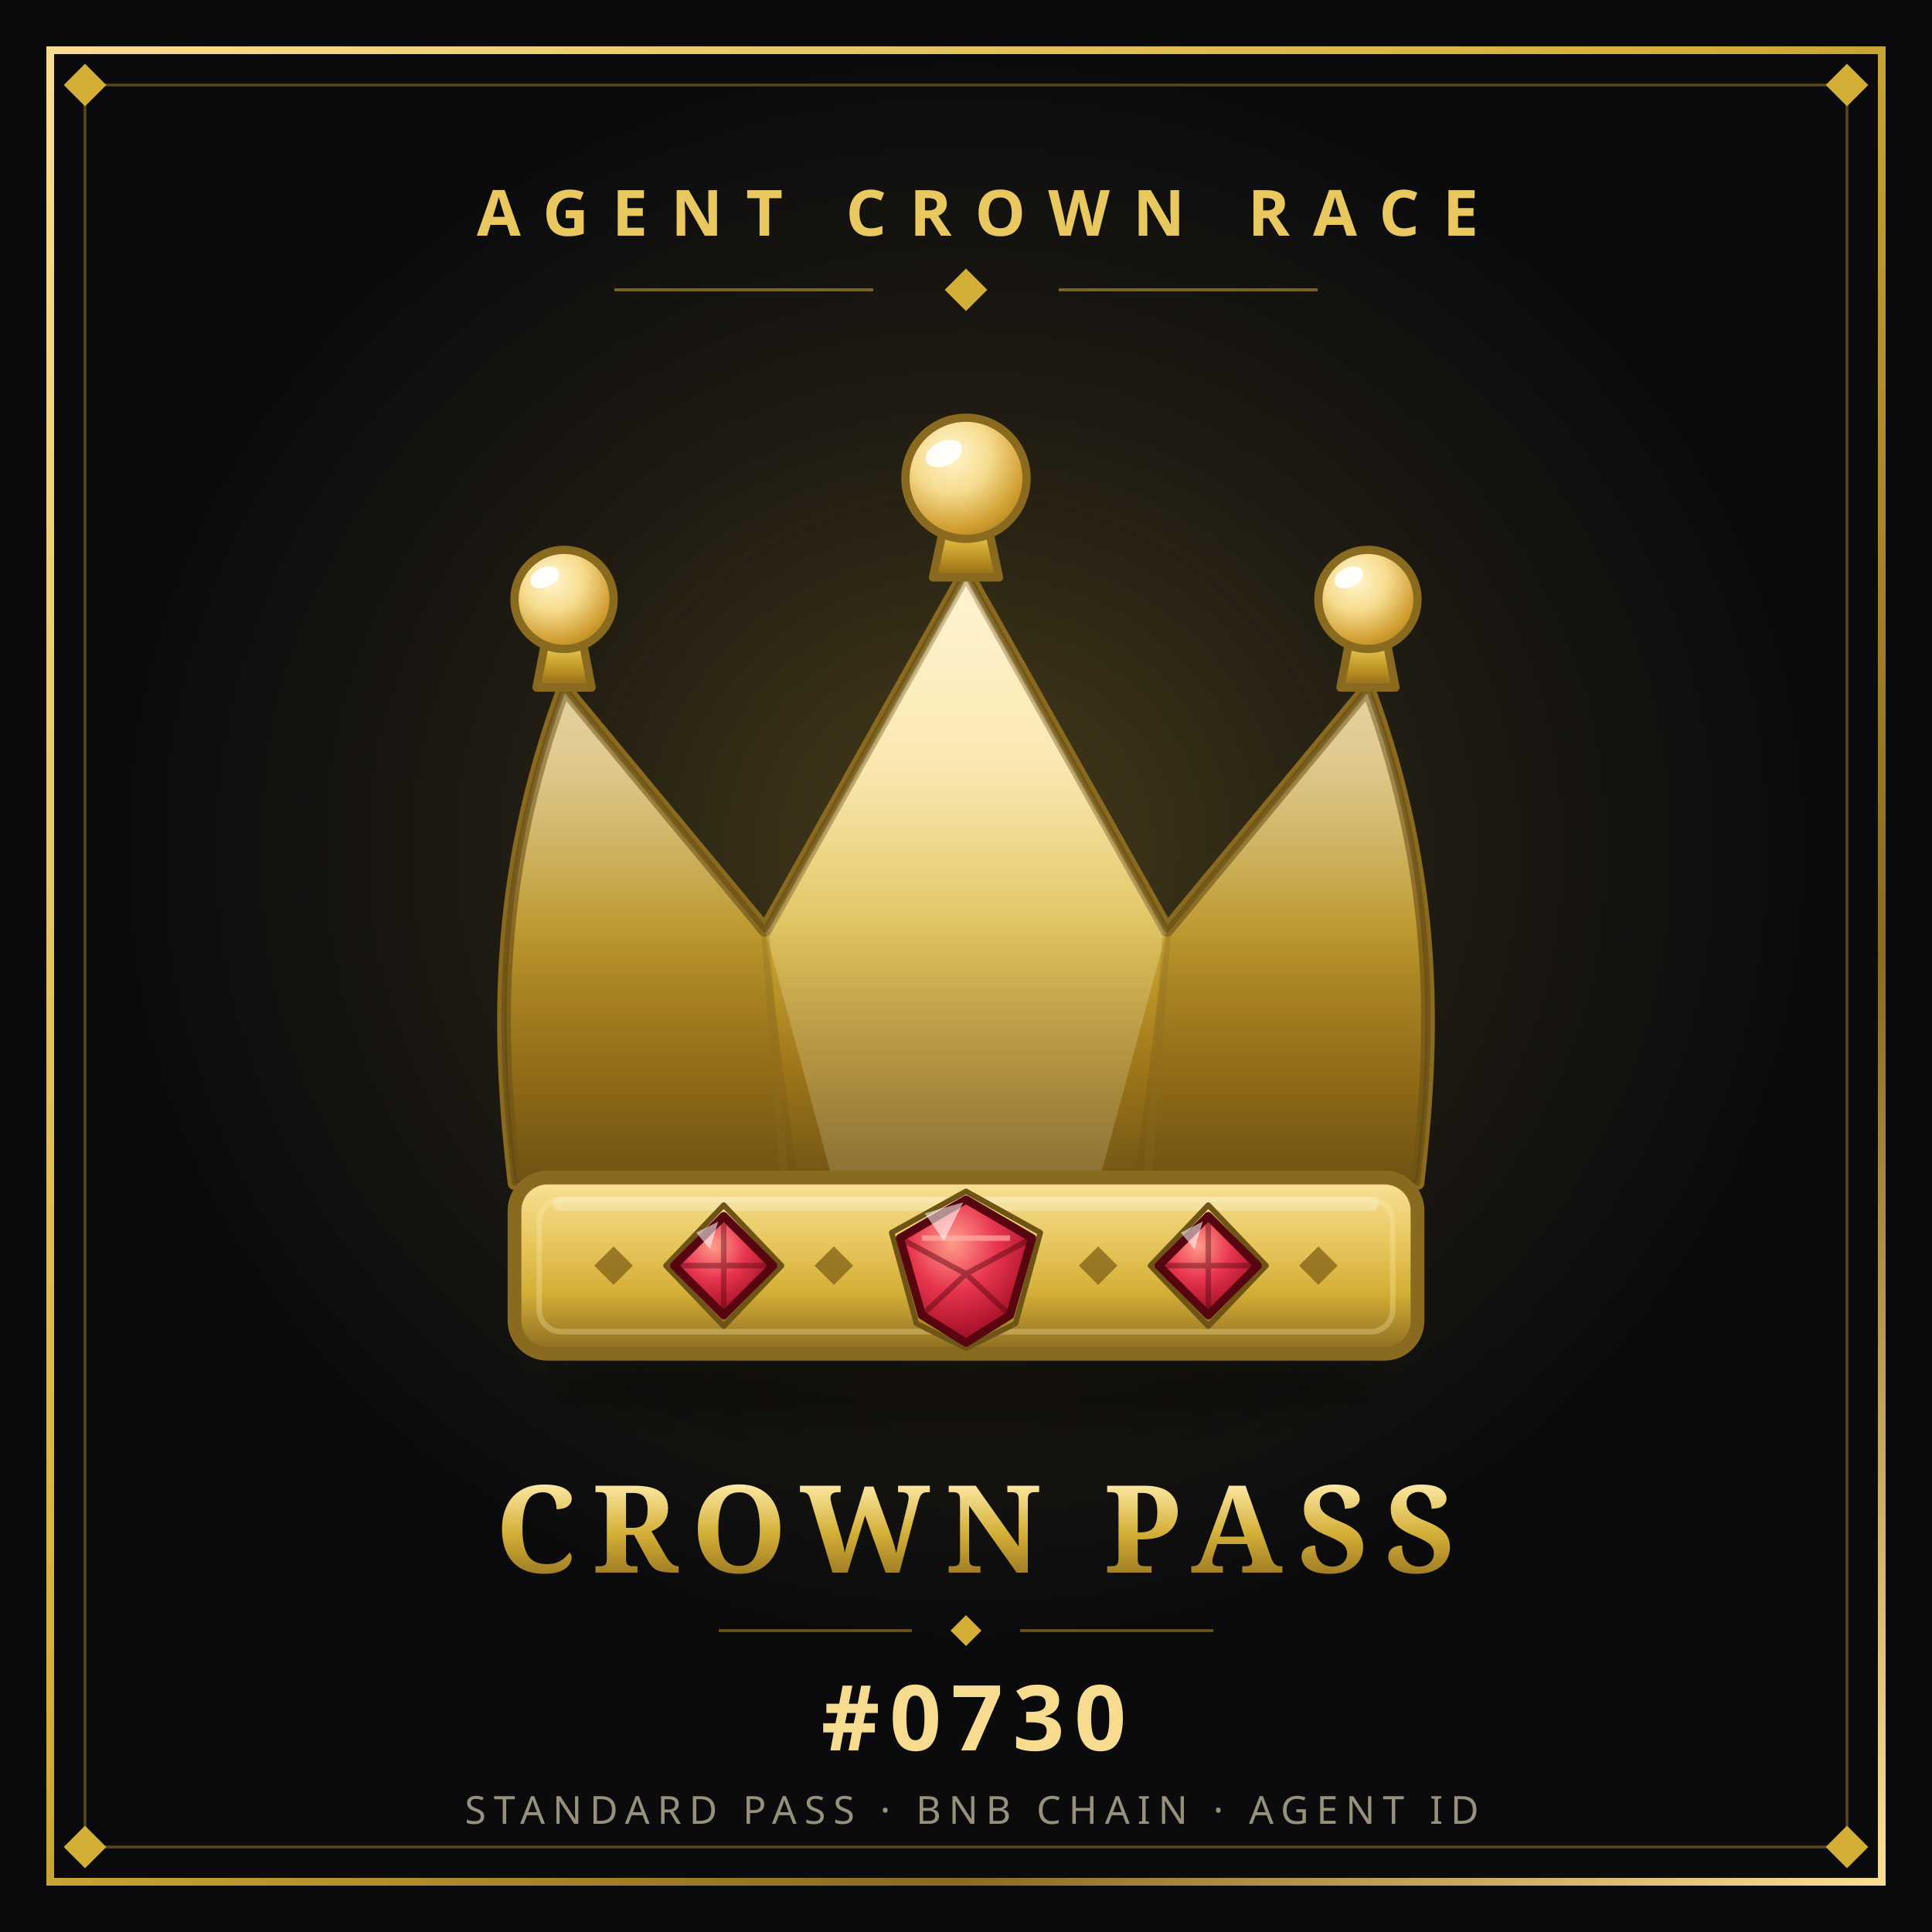
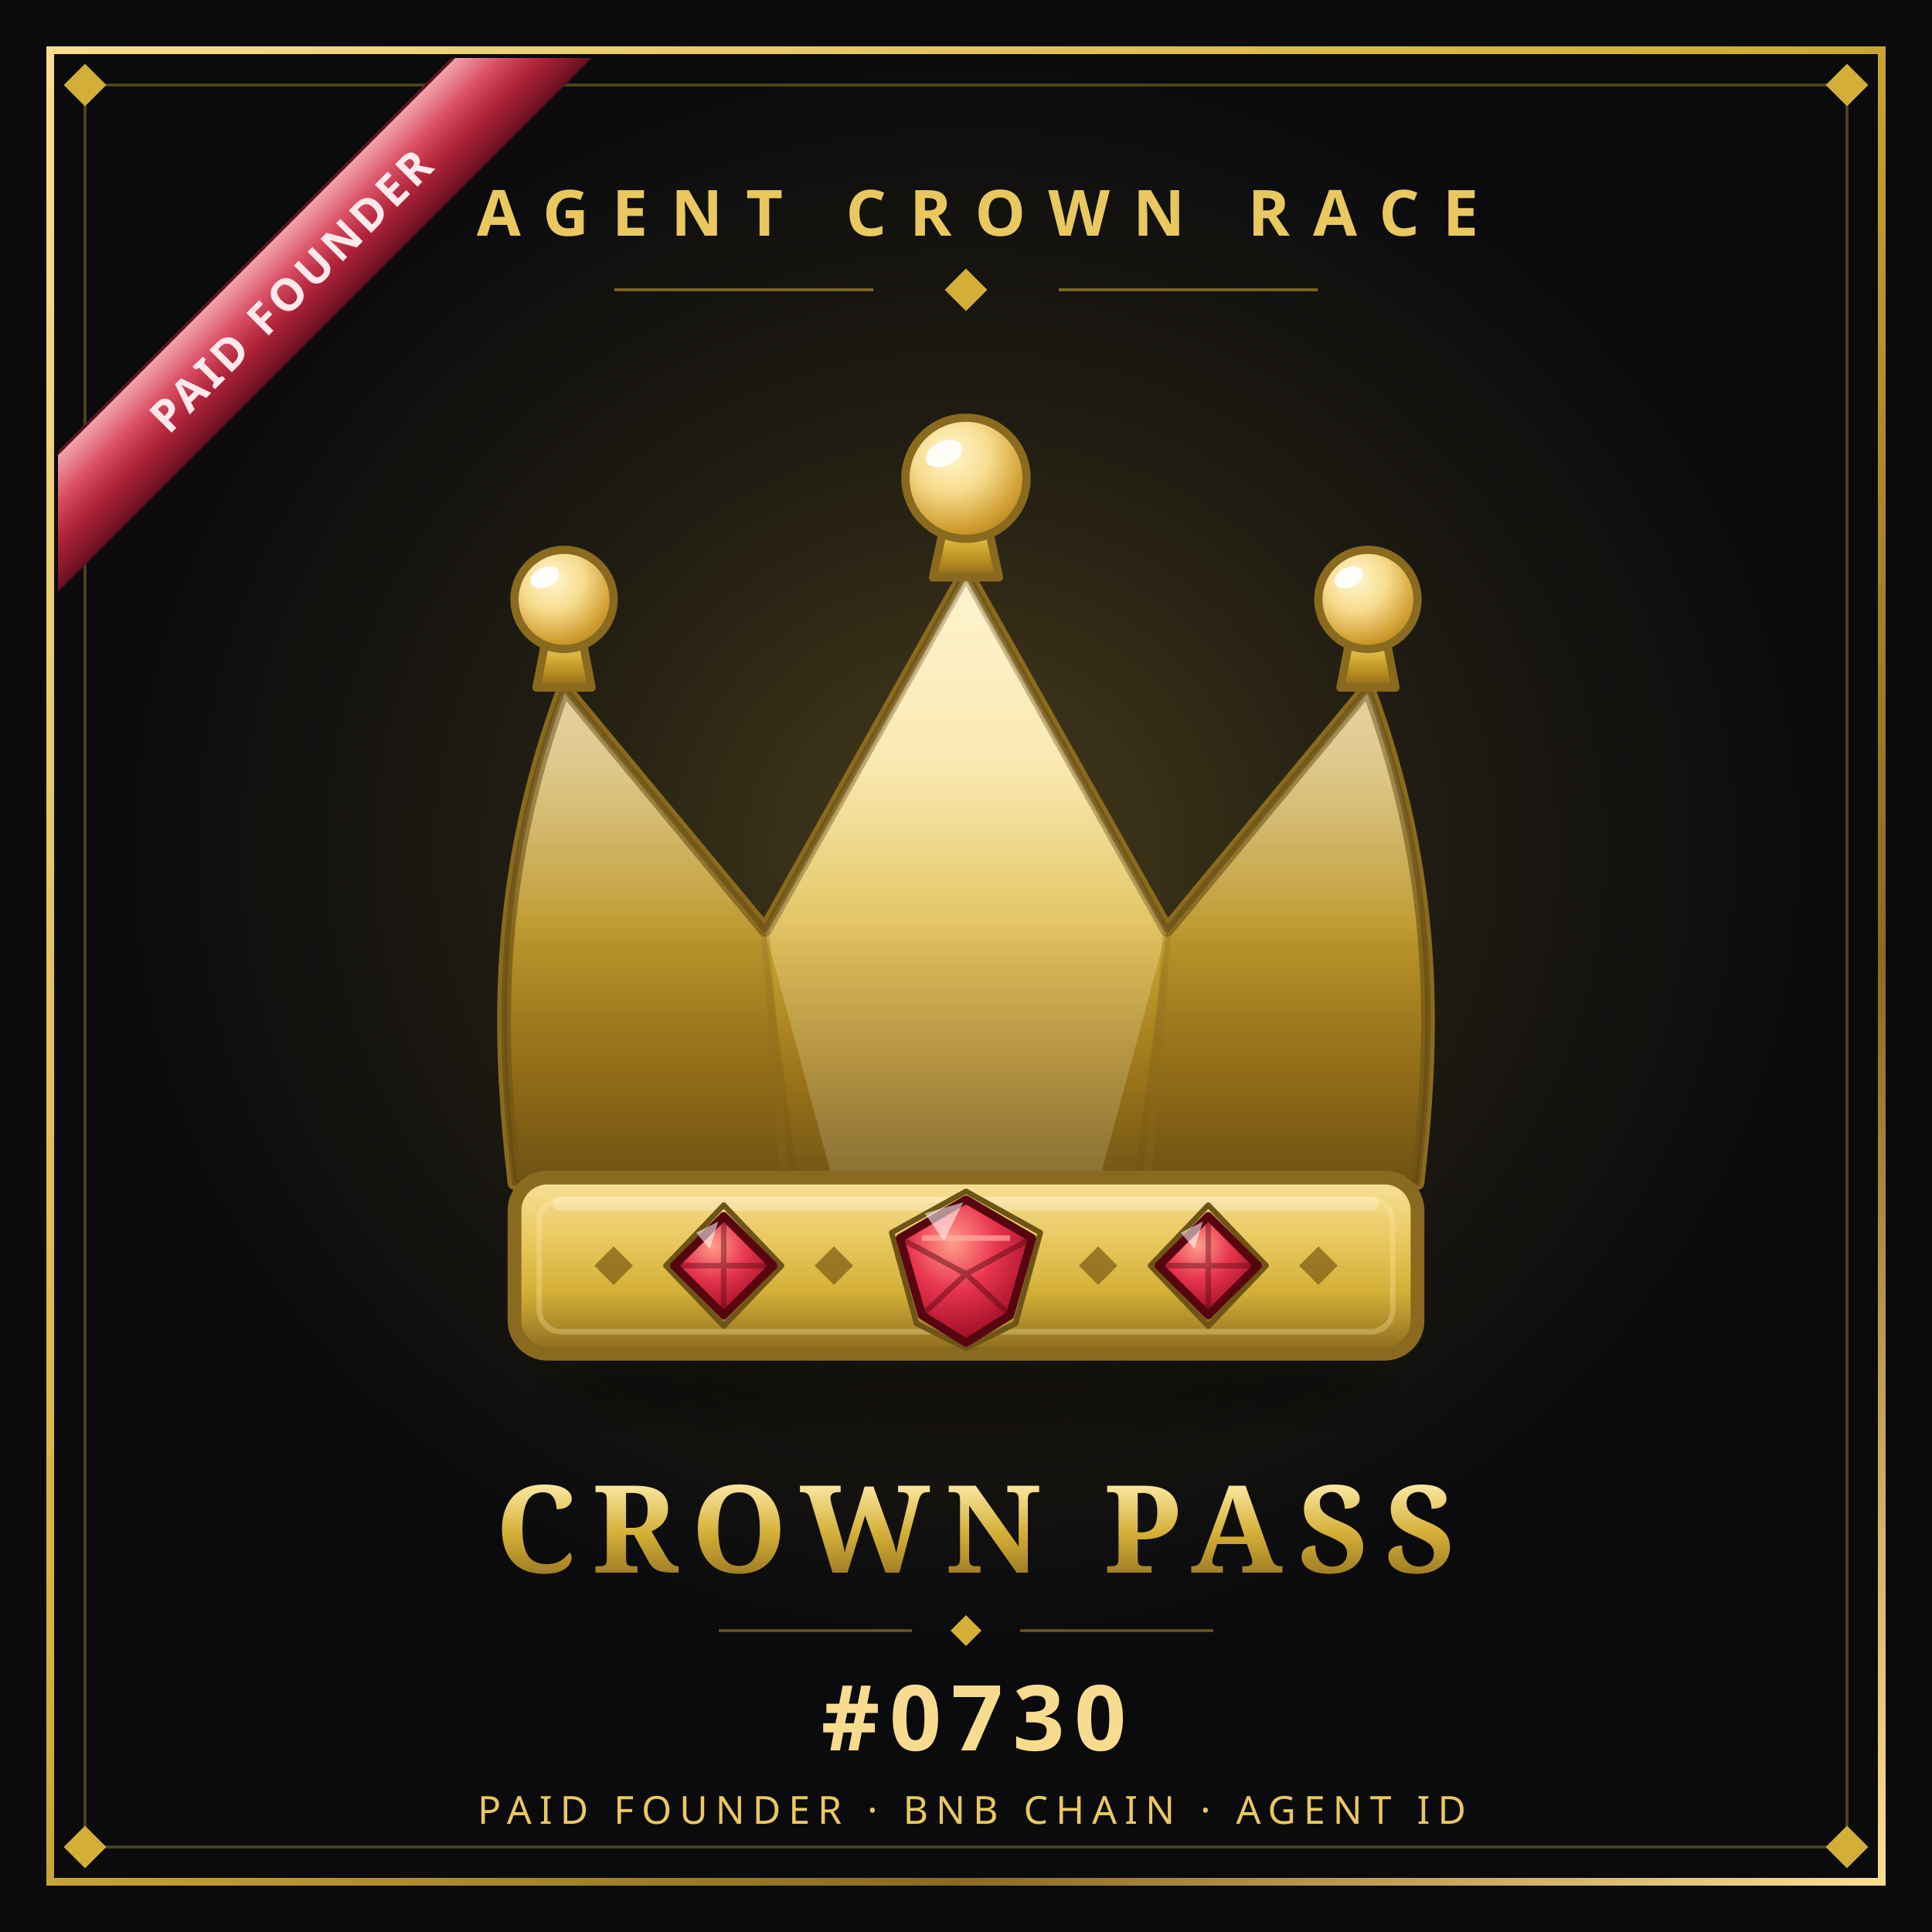
<svg xmlns="http://www.w3.org/2000/svg" viewBox="0 0 1000 1000" role="img" aria-label="Crown Pass #0730">
  <defs>
    <radialGradient id="passGlow" cx=".5" cy=".5" r=".5">
      <stop offset="0" stop-color="#d4af37" stop-opacity=".30" />
      <stop offset=".55" stop-color="#d4af37" stop-opacity=".10" />
      <stop offset="1" stop-color="#d4af37" stop-opacity="0" />
    </radialGradient>
    <linearGradient id="frameGold" x1="0" y1="0" x2="1" y2="1">
      <stop offset="0" stop-color="#f7dc8f" />
      <stop offset=".45" stop-color="#d4af37" />
      <stop offset=".75" stop-color="#8a6a1f" />
      <stop offset="1" stop-color="#f7dc8f" />
    </linearGradient>
    <linearGradient id="titleGold" x1="0" y1="0" x2="0" y2="1">
      <stop offset="0" stop-color="#fbe7a1" />
      <stop offset=".55" stop-color="#d4af37" />
      <stop offset="1" stop-color="#a07d24" />
    </linearGradient>
    <clipPath id="cardClip">
      <rect x="30" y="30" width="940" height="940" />
    </clipPath>
  </defs>
  <defs>
+     <linearGradient id="founderBand" x1="0" y1="0" x2="0" y2="1">
+       <stop offset="0" stop-color="#f3a7b0" />
+       <stop offset=".35" stop-color="#d94f63" />
+       <stop offset=".65" stop-color="#b02338" />
+       <stop offset="1" stop-color="#6d1122" />
+     </linearGradient>
    <linearGradient id="goldBody" x1="0" y1="0" x2="0" y2="1">
      <stop offset="0" stop-color="#fbe7a1" />
      <stop offset=".3" stop-color="#f7dc8f" />
      <stop offset=".58" stop-color="#d4af37" />
      <stop offset=".82" stop-color="#b3871f" />
      <stop offset="1" stop-color="#8a6a1f" />
    </linearGradient>
    <linearGradient id="goldBand" x1="0" y1="0" x2="0" y2="1">
      <stop offset="0" stop-color="#f9e29a" />
      <stop offset=".35" stop-color="#e9c860" />
      <stop offset=".65" stop-color="#d4af37" />
      <stop offset="1" stop-color="#8a6a1f" />
    </linearGradient>
    <radialGradient id="orbGrad" cx=".38" cy=".3" r=".9">
      <stop offset="0" stop-color="#fff6cf" />
      <stop offset=".35" stop-color="#f7dc8f" />
      <stop offset=".7" stop-color="#cf9c2e" />
      <stop offset="1" stop-color="#8a6a1f" />
    </radialGradient>
    <radialGradient id="rubyGrad" cx=".4" cy=".3" r=".95">
      <stop offset="0" stop-color="#ff9d8a" />
      <stop offset=".35" stop-color="#e8354f" />
      <stop offset=".68" stop-color="#a8122a" />
      <stop offset="1" stop-color="#5f0815" />
    </radialGradient>
    <linearGradient id="sheenGrad" x1="0" y1="0" x2="0" y2="1">
      <stop offset="0" stop-color="#ffffff" stop-opacity=".5" />
      <stop offset="1" stop-color="#ffffff" stop-opacity="0" />
    </linearGradient>
    <linearGradient id="shadeGrad" x1="0" y1="0" x2="0" y2="1">
      <stop offset="0" stop-color="#463004" stop-opacity="0" />
      <stop offset="1" stop-color="#463004" stop-opacity=".38" />
    </linearGradient>
    <filter id="blur6" x="-40%" y="-40%" width="180%" height="180%">
      <feGaussianBlur stdDeviation="6" />
    </filter>
    <clipPath id="bodyClip">
      <path d="M92 332 C86 280 84 222 110 152 L183 240 L256 110 L329 240 L402 152 C428 222 426 280 420 332 Z" />
    </clipPath>
  </defs>
  <rect width="1000" height="1000" fill="#0b0b0e" />
  <ellipse cx="500" cy="440" rx="440" ry="410" fill="url(#passGlow)" />
  <rect x="26" y="26" width="948" height="948" fill="none" stroke="url(#frameGold)" stroke-width="4" />
  <rect x="44" y="44" width="912" height="912" fill="none" stroke="#d4af37" stroke-width="1.5" opacity=".35" />
  <path d="M44 33 L55 44 L44 55 L33 44 Z" fill="#d4af37" />
  <path d="M956 33 L967 44 L956 55 L945 44 Z" fill="#d4af37" />
  <path d="M44 945 L55 956 L44 967 L33 956 Z" fill="#d4af37" />
  <path d="M956 945 L967 956 L956 967 L945 956 Z" fill="#d4af37" />
  <text x="506" y="122" text-anchor="middle" font-family="'Noto Sans', Arial, sans-serif" font-size="33" font-weight="600" letter-spacing="12" fill="#e9c860">AGENT CROWN RACE</text>
  <g stroke="#d4af37" opacity=".55">
    <path d="M318 150 H452 M548 150 H682" stroke-width="1.5" />
  </g>
  <path d="M500 139 L511 150 L500 161 L489 150 Z" fill="#d4af37" />
  <svg x="215" y="182" width="570" height="570" viewBox="56 30 400 400">
    <g id="crown">
      <ellipse cx="256" cy="406" rx="152" ry="15" fill="#000000" opacity=".30" filter="url(#blur6)" />
      <path d="M92 332 C86 280 84 222 110 152 L183 240 L256 110 L329 240 L402 152 C428 222 426 280 420 332 Z" fill="url(#goldBody)" stroke="#8a6a1f" stroke-width="5" stroke-linejoin="round" />
      <g clip-path="url(#bodyClip)">
        <polygon points="60,340 110,140 183,240 196,340" fill="#7a5a12" opacity=".26" />
        <polygon points="452,340 402,140 329,240 316,340" fill="#7a5a12" opacity=".26" />
        <polygon points="183,240 256,110 329,240 302,340 210,340" fill="#fff3bc" opacity=".30" />
        <rect x="60" y="96" width="392" height="150" fill="url(#sheenGrad)" />
        <rect x="60" y="238" width="392" height="102" fill="url(#shadeGrad)" />
      </g>
      <g stroke="#8a6a1f" stroke-width="3" opacity=".45" fill="none">
        <path d="M110 152 L183 240 L256 110 L329 240 L402 152" />
        <path d="M183 240 L190 330 M329 240 L322 330" opacity=".6" />
      </g>
      <path d="M92 332 C86 280 84 222 110 152 L183 240 L256 110 L329 240 L402 152 C428 222 426 280 420 332 Z" fill="none" stroke="#5f470e" stroke-width="2" stroke-linejoin="round" opacity=".55" />
      <path d="M100 152 L120 152 L115 126 L105 126 Z" fill="url(#goldBody)" stroke="#8a6a1f" stroke-width="3" stroke-linejoin="round" />
      <path d="M244 112 L268 112 L262 84 L250 84 Z" fill="url(#goldBody)" stroke="#8a6a1f" stroke-width="3" stroke-linejoin="round" />
      <path d="M392 152 L412 152 L407 126 L397 126 Z" fill="url(#goldBody)" stroke="#8a6a1f" stroke-width="3" stroke-linejoin="round" />
      <g stroke="#8a6a1f" stroke-width="3">
        <circle cx="110" cy="120" r="18" fill="url(#orbGrad)" />
        <circle cx="256" cy="76" r="22" fill="url(#orbGrad)" />
        <circle cx="402" cy="120" r="18" fill="url(#orbGrad)" />
      </g>
      <g fill="#ffffff">
        <ellipse cx="103" cy="112" rx="5.5" ry="3.6" opacity=".9" transform="rotate(-25 103 112)" />
        <ellipse cx="248" cy="67" rx="7" ry="4.4" opacity=".9" transform="rotate(-25 248 67)" />
        <ellipse cx="395" cy="112" rx="5.5" ry="3.6" opacity=".9" transform="rotate(-25 395 112)" />
      </g>
      <rect x="92" y="330" width="328" height="64" rx="12" fill="url(#goldBand)" stroke="#8a6a1f" stroke-width="5" />
      <rect x="101" y="338" width="310" height="48" rx="8" fill="none" stroke="#ffeeb0" stroke-width="2" opacity=".30" />
      <rect x="106" y="337" width="300" height="5" rx="2.5" fill="#ffffff" opacity=".26" />
      <g fill="#7a5a12" opacity=".7">
        <path d="M128 355 L135 362 L128 369 L121 362 Z" />
        <path d="M208 355 L215 362 L208 369 L201 362 Z" />
        <path d="M304 355 L311 362 L304 369 L297 362 Z" />
        <path d="M384 355 L391 362 L384 369 L377 362 Z" />
      </g>
      <g fill="url(#goldBand)" stroke="#6e5416" stroke-width="2" stroke-linejoin="round">
        <polygon points="256,335 283,350 274,383 256,392 238,383 229,350" />
        <polygon points="168,340 189,362 168,384 147,362" />
        <polygon points="344,340 365,362 344,384 323,362" />
      </g>
      <polygon points="256,338 280,352 272,380 256,390 240,380 232,352" fill="url(#rubyGrad)" stroke="#57060f" stroke-width="3" stroke-linejoin="round" />
      <g stroke="#ffb3a7" stroke-width="2" opacity=".65" fill="none">
        <path d="M240 352 L272 352" />
      </g>
      <g stroke="#50040d" stroke-width="2" opacity=".45" fill="none">
        <path d="M232 352 L256 365 L280 352 M240 380 L256 365 L272 380" />
      </g>
      <polygon points="241,343 255,339 248,353" fill="#ffffff" opacity=".55" />
      <g stroke="#57060f" stroke-width="3" stroke-linejoin="round">
        <polygon points="168,344 186,362 168,380 150,362" fill="url(#rubyGrad)" />
        <polygon points="344,344 362,362 344,380 326,362" fill="url(#rubyGrad)" />
      </g>
      <g stroke="#50040d" stroke-width="2" opacity=".4" fill="none">
        <path d="M150 362 L186 362 M168 344 L168 380" />
        <path d="M326 362 L362 362 M344 344 L344 380" />
      </g>
      <g fill="#ffffff" opacity=".55">
        <polygon points="158,350 166,346 163,356" />
        <polygon points="334,350 342,346 339,356" />
      </g>
    </g>
  </svg>
  <text x="505" y="814" text-anchor="middle" font-family="Georgia, 'Noto Serif', serif" font-size="63" font-weight="700" letter-spacing="8" fill="url(#titleGold)">CROWN PASS</text>
  <g stroke="#8a6a1f" opacity=".75">
    <path d="M372 844 H472 M528 844 H628" stroke-width="1.5" />
  </g>
  <path d="M500 836 L508 844 L500 852 L492 844 Z" fill="#d4af37" />
  <text x="504" y="906" text-anchor="middle" font-family="'Noto Sans', Arial, sans-serif" font-size="47" font-weight="600" letter-spacing="5" fill="#f7dc8f">#0730</text>
-   <text x="503" y="944" text-anchor="middle" font-family="'Noto Sans', Arial, sans-serif" font-size="20" letter-spacing="4" fill="#97907c">STANDARD PASS · BNB CHAIN · AGENT ID</text>
+   <text x="503" y="944" text-anchor="middle" font-family="'Noto Sans', Arial, sans-serif" font-size="20" letter-spacing="4" fill="#e9c860">PAID FOUNDER · BNB CHAIN · AGENT ID</text>
+   <g clip-path="url(#cardClip)">
+     <g transform="rotate(-45 150 150)">
+       <rect x="-90" y="125" width="480" height="50" fill="url(#founderBand)" stroke="#5e1220" stroke-width="1.5" />
+       <text x="150" y="159" text-anchor="middle" font-family="'Noto Sans', Arial, sans-serif" font-size="23" font-weight="700" letter-spacing="2" fill="#ffe9ec">PAID FOUNDER</text>
+     </g>
+   </g>
</svg>
